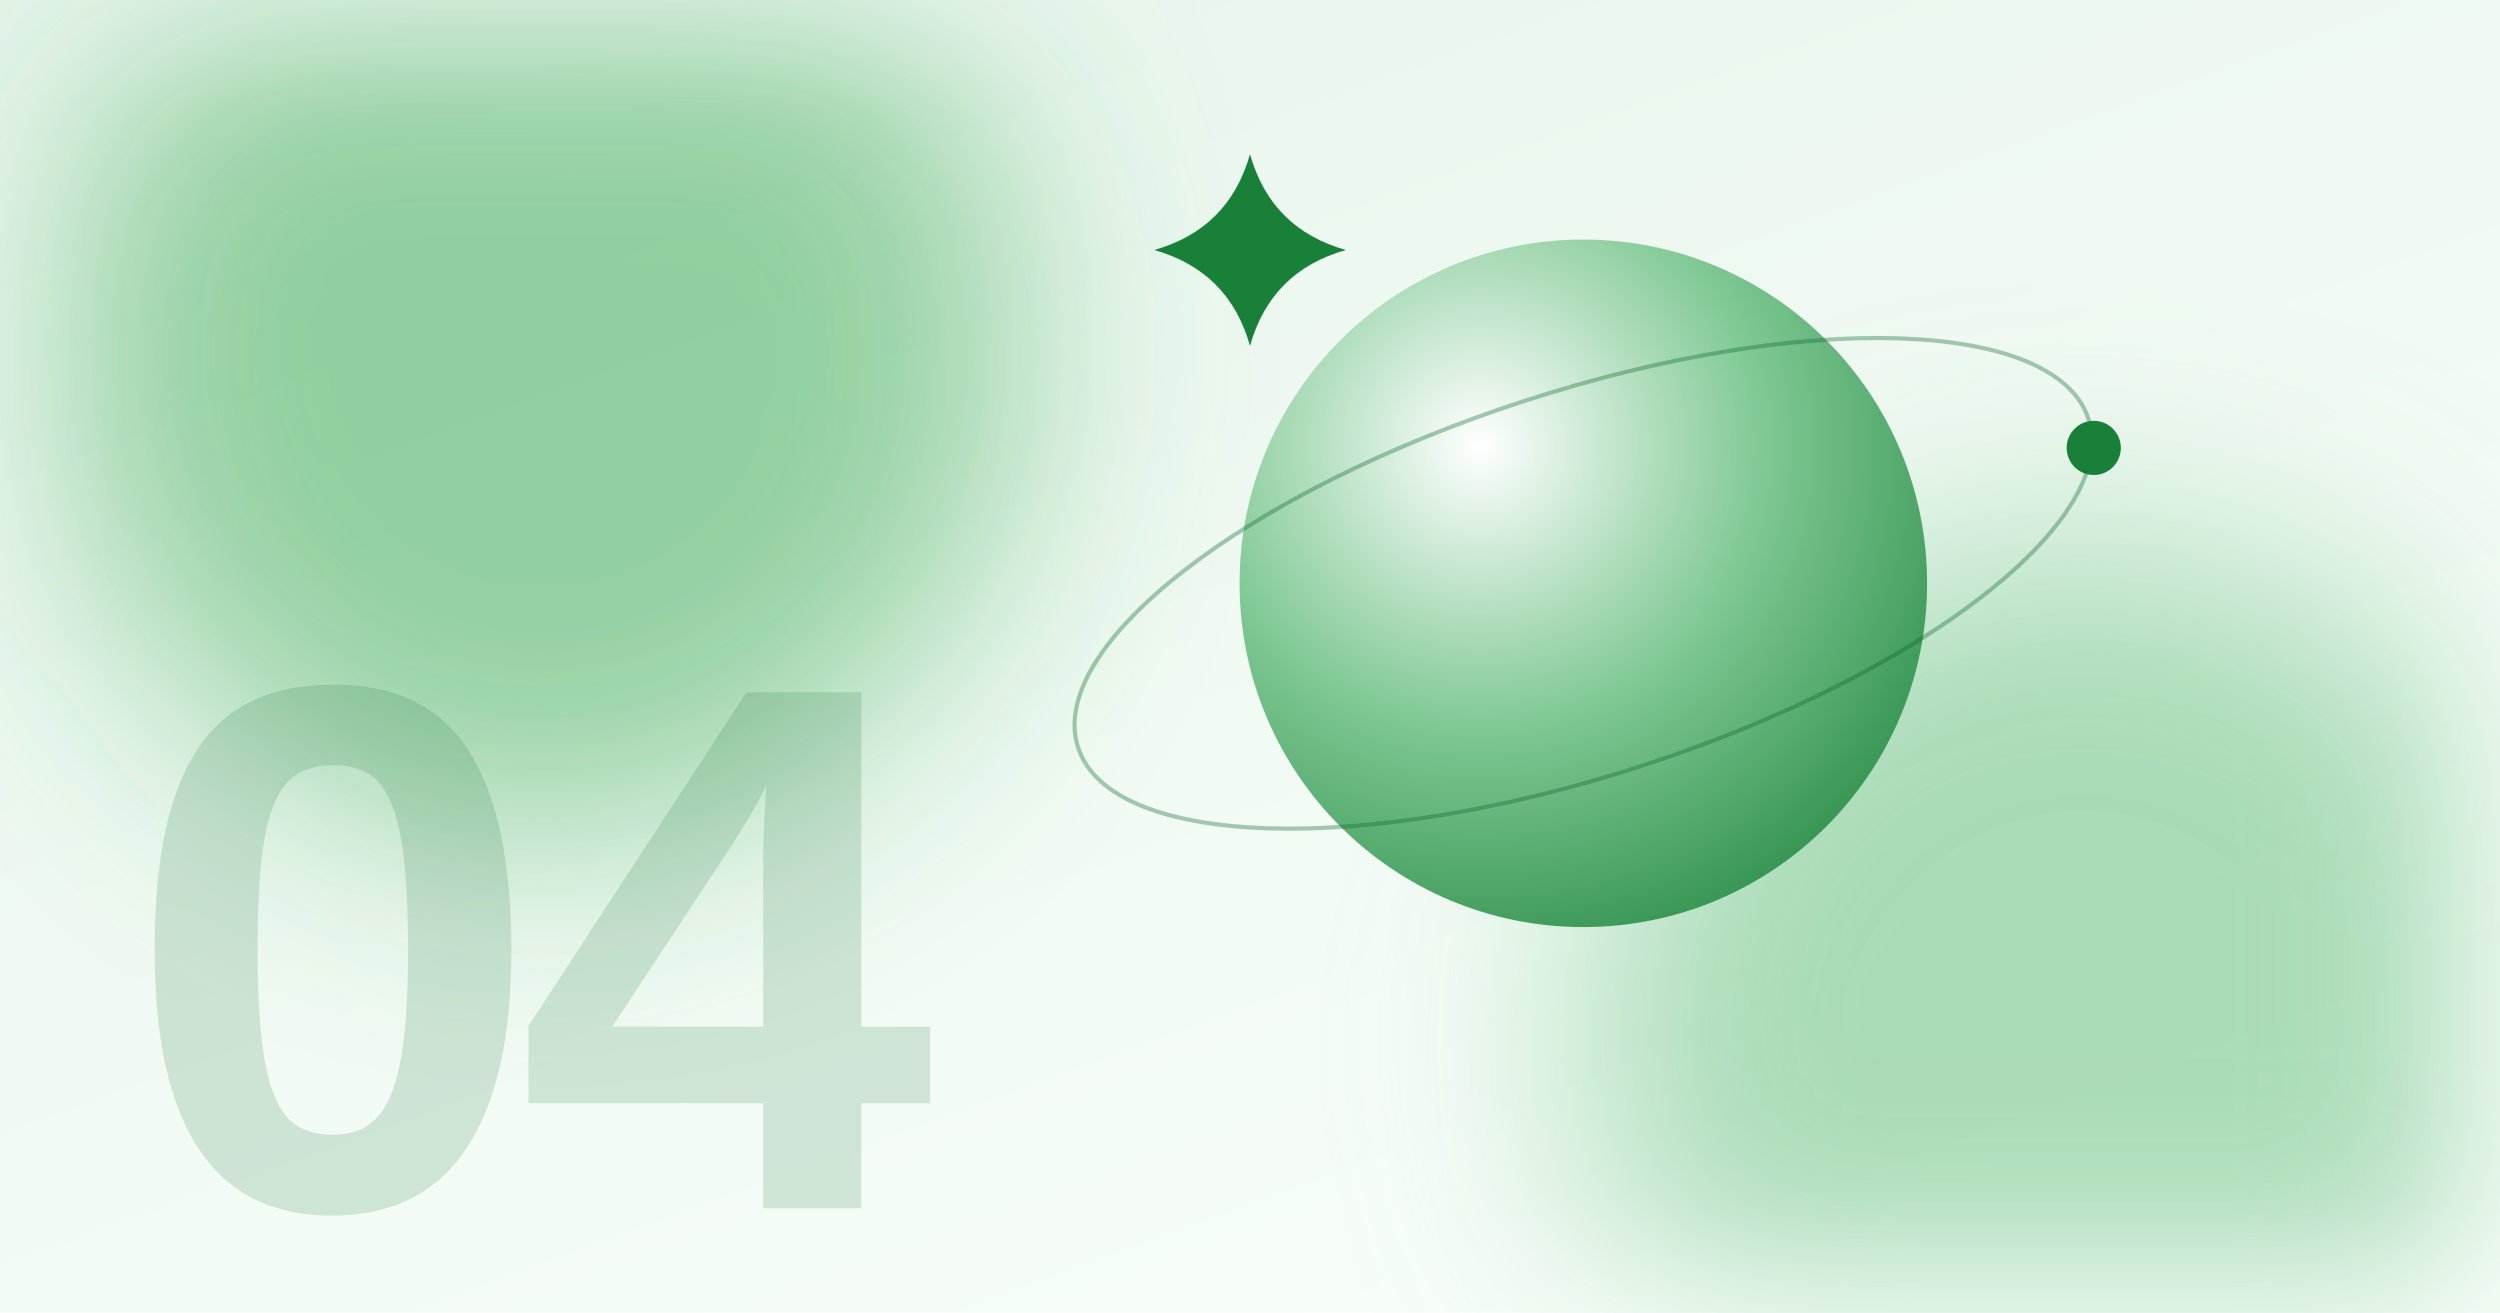
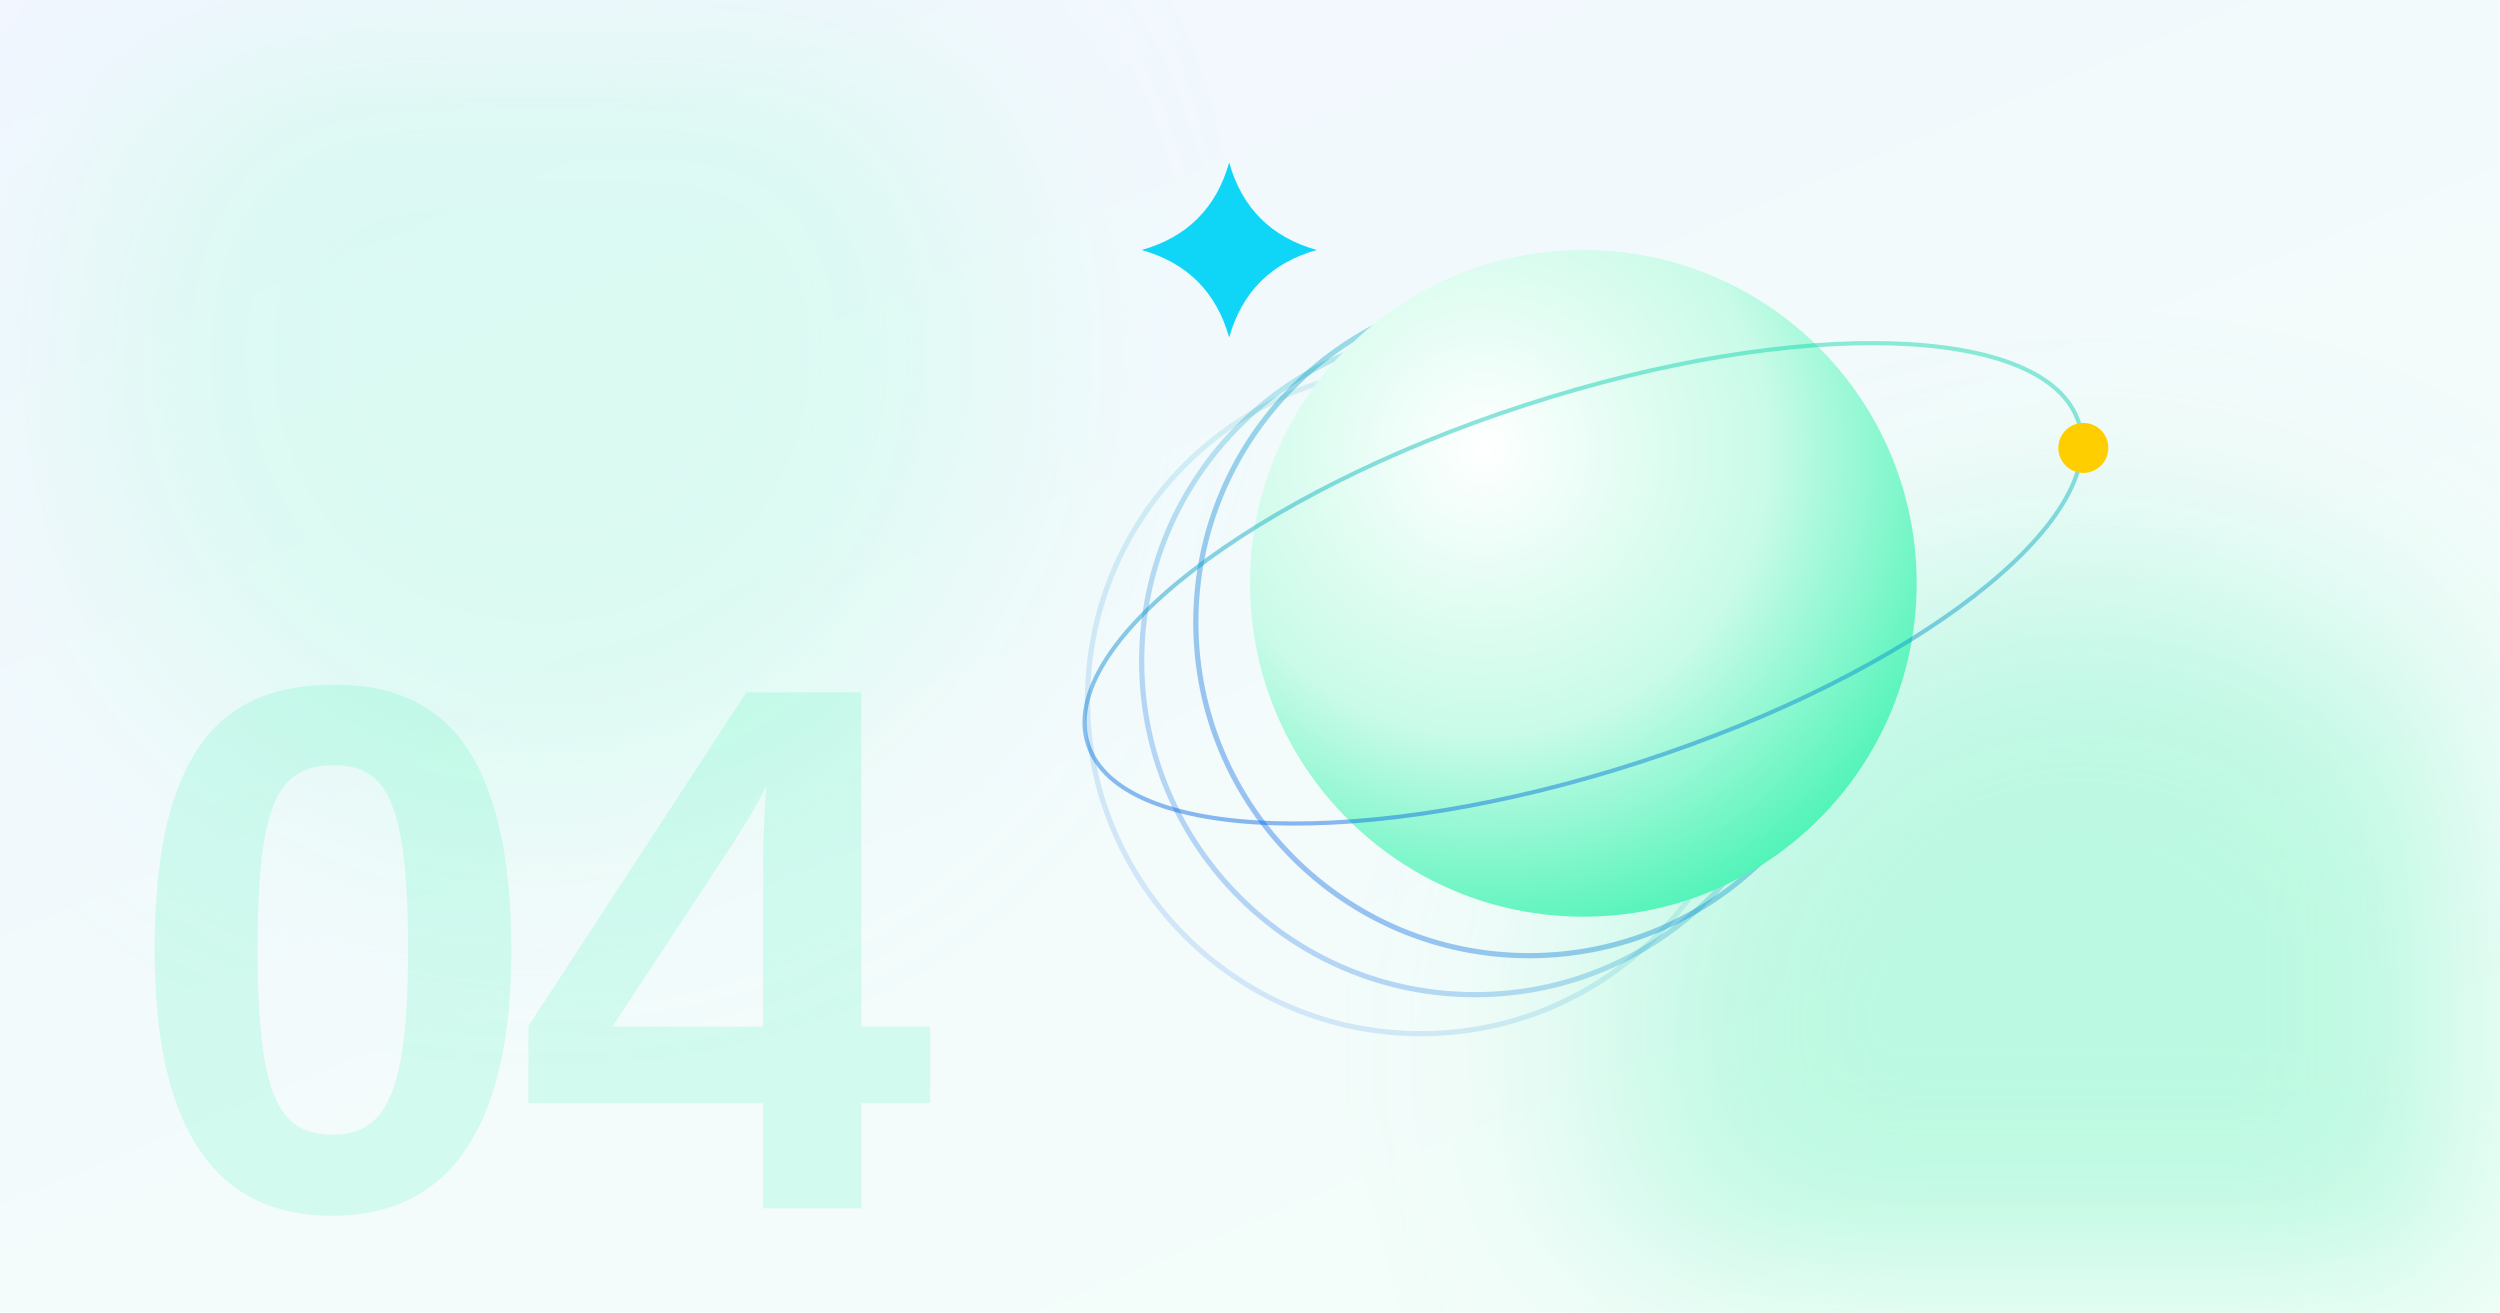
<svg xmlns="http://www.w3.org/2000/svg" viewBox="0 0 1200 630" font-family="Arial, Helvetica, sans-serif">
  <defs>
-     <linearGradient id="bg" x1="0" y1="0" x2="0.7" y2="1">
-       <stop offset="0" stop-color="#E6F4EA" />
-       <stop offset="1" stop-color="#F8FEF9" />
+     <linearGradient id="bg" x1="0" y1="0" x2="0.8" y2="1">
+       <stop offset="0" stop-color="#F2F6FF" />
+       <stop offset="1" stop-color="#F3FEF9" />
+     </linearGradient>
+     <linearGradient id="brand" x1="0" y1="1" x2="1" y2="0">
+       <stop offset="0" stop-color="#004aef" />
+       <stop offset="1" stop-color="#07ef9c" />
+     </linearGradient>
+     <linearGradient id="brandSoft" x1="0" y1="1" x2="1" y2="0">
+       <stop offset="0" stop-color="#7E9BF7" />
+       <stop offset="1" stop-color="#86F7CC" />
    </linearGradient>
    <filter id="soft" x="-60%" y="-60%" width="220%" height="220%">
      <feGaussianBlur stdDeviation="55" />
    </filter>
-     <filter id="softer" x="-80%" y="-80%" width="260%" height="260%">
-       <feGaussianBlur stdDeviation="26" />
-     </filter>
-     <radialGradient id="mse4" cx="0.35" cy="0.3" r="0.9">
+     <radialGradient id="mse4" cx="0.35" cy="0.3" r="0.95">
      <stop offset="0" stop-color="#FFFFFF" />
-       <stop offset="0.45" stop-color="#81C995" />
-       <stop offset="1" stop-color="#188038" />
+       <stop offset="0.45" stop-color="#C9FBE8" />
+       <stop offset="1" stop-color="#07ef9c" />
    </radialGradient>
    <style>
      .drift1 { animation: d1 18s ease-in-out infinite alternate; }
      .drift2 { animation: d2 24s ease-in-out infinite alternate; }
      @keyframes d1 { to { transform: translate(22px, -16px); } }
      @keyframes d2 { to { transform: translate(-18px, 14px); } }
      .float { animation: fl 12s ease-in-out infinite alternate; }
      @keyframes fl { to { transform: translateY(-12px); } }
      .spin { animation: sp 60s linear infinite; }
      @keyframes sp { to { transform: rotate(360deg); } }
      .sparkle { animation: sk 6s ease-in-out infinite alternate; }
      @keyframes sk { from { transform: scale(0.94); } to { transform: scale(1.08); } }
      @media (prefers-reduced-motion: reduce) { * { animation: none !important; } }
</style>
  </defs>
  <rect width="1200" height="630" fill="url(#bg)" />
-   <circle class="drift1" cx="260" cy="170" r="230" fill="#34A853" fill-opacity="0.5" filter="url(#soft)" />
-   <circle class="drift2" cx="1000" cy="500" r="240" fill="#81C995" fill-opacity="0.65" filter="url(#soft)" />
-   <circle cx="760" cy="280" r="165" fill="url(#mse4)" />
+   <circle class="drift1" cx="260" cy="170" r="220" fill="#C9FBE8" fill-opacity="0.55" filter="url(#soft)" />
+   <circle class="drift2" cx="1000" cy="500" r="230" fill="#86F7CC" fill-opacity="0.5" filter="url(#soft)" />
+   <circle cx="682" cy="336.16" r="160" fill="none" stroke="url(#brand)" stroke-opacity="0.14" stroke-width="2.5" />
+   <circle cx="708" cy="317.44" r="160" fill="none" stroke="url(#brand)" stroke-opacity="0.26" stroke-width="2.5" />
+   <circle cx="734" cy="298.72" r="160" fill="none" stroke="url(#brand)" stroke-opacity="0.38" stroke-width="2.5" />
+   <circle cx="760" cy="280" r="160" fill="url(#mse4)" />
  <g class="spin" style="transform-origin:760px 280px">
-     <ellipse cx="760" cy="280" rx="255" ry="92" fill="none" stroke="#0D652D" stroke-opacity="0.35" stroke-width="2" transform="rotate(-18 760 280)" />
-     <circle cx="1005" cy="215" r="13" fill="#188038" />
+     <ellipse cx="760" cy="280" rx="250" ry="90" fill="none" stroke="url(#brand)" stroke-opacity="0.45" stroke-width="2" transform="rotate(-18 760 280)" />
+     <circle cx="1000" cy="215" r="12" fill="#ffce00" />
  </g>
-   <g class="sparkle" style="transform-origin:600px 120px">
-     <path d="M 600 74 Q 610.12 109.88 646 120 Q 610.12 130.12 600 166 Q 589.88 130.12 554 120 Q 589.88 109.88 600 74 Z" fill="#188038" />
+   <g class="sparkle" style="transform-origin:590px 120px">
+     <path d="M 590 78 Q 599.24 110.76 632 120 Q 599.24 129.24 590 162 Q 580.76 129.24 548 120 Q 580.76 110.76 590 78 Z" fill="#0fd6f7" />
  </g>
-   <text x="60" y="580" font-size="360" font-weight="700" fill="#0D652D" fill-opacity="0.16" letter-spacing="-12">04</text>
+   <text x="60" y="580" font-size="360" font-weight="700" fill="#07ef9c" fill-opacity="0.14" letter-spacing="-12">04</text>
</svg>
